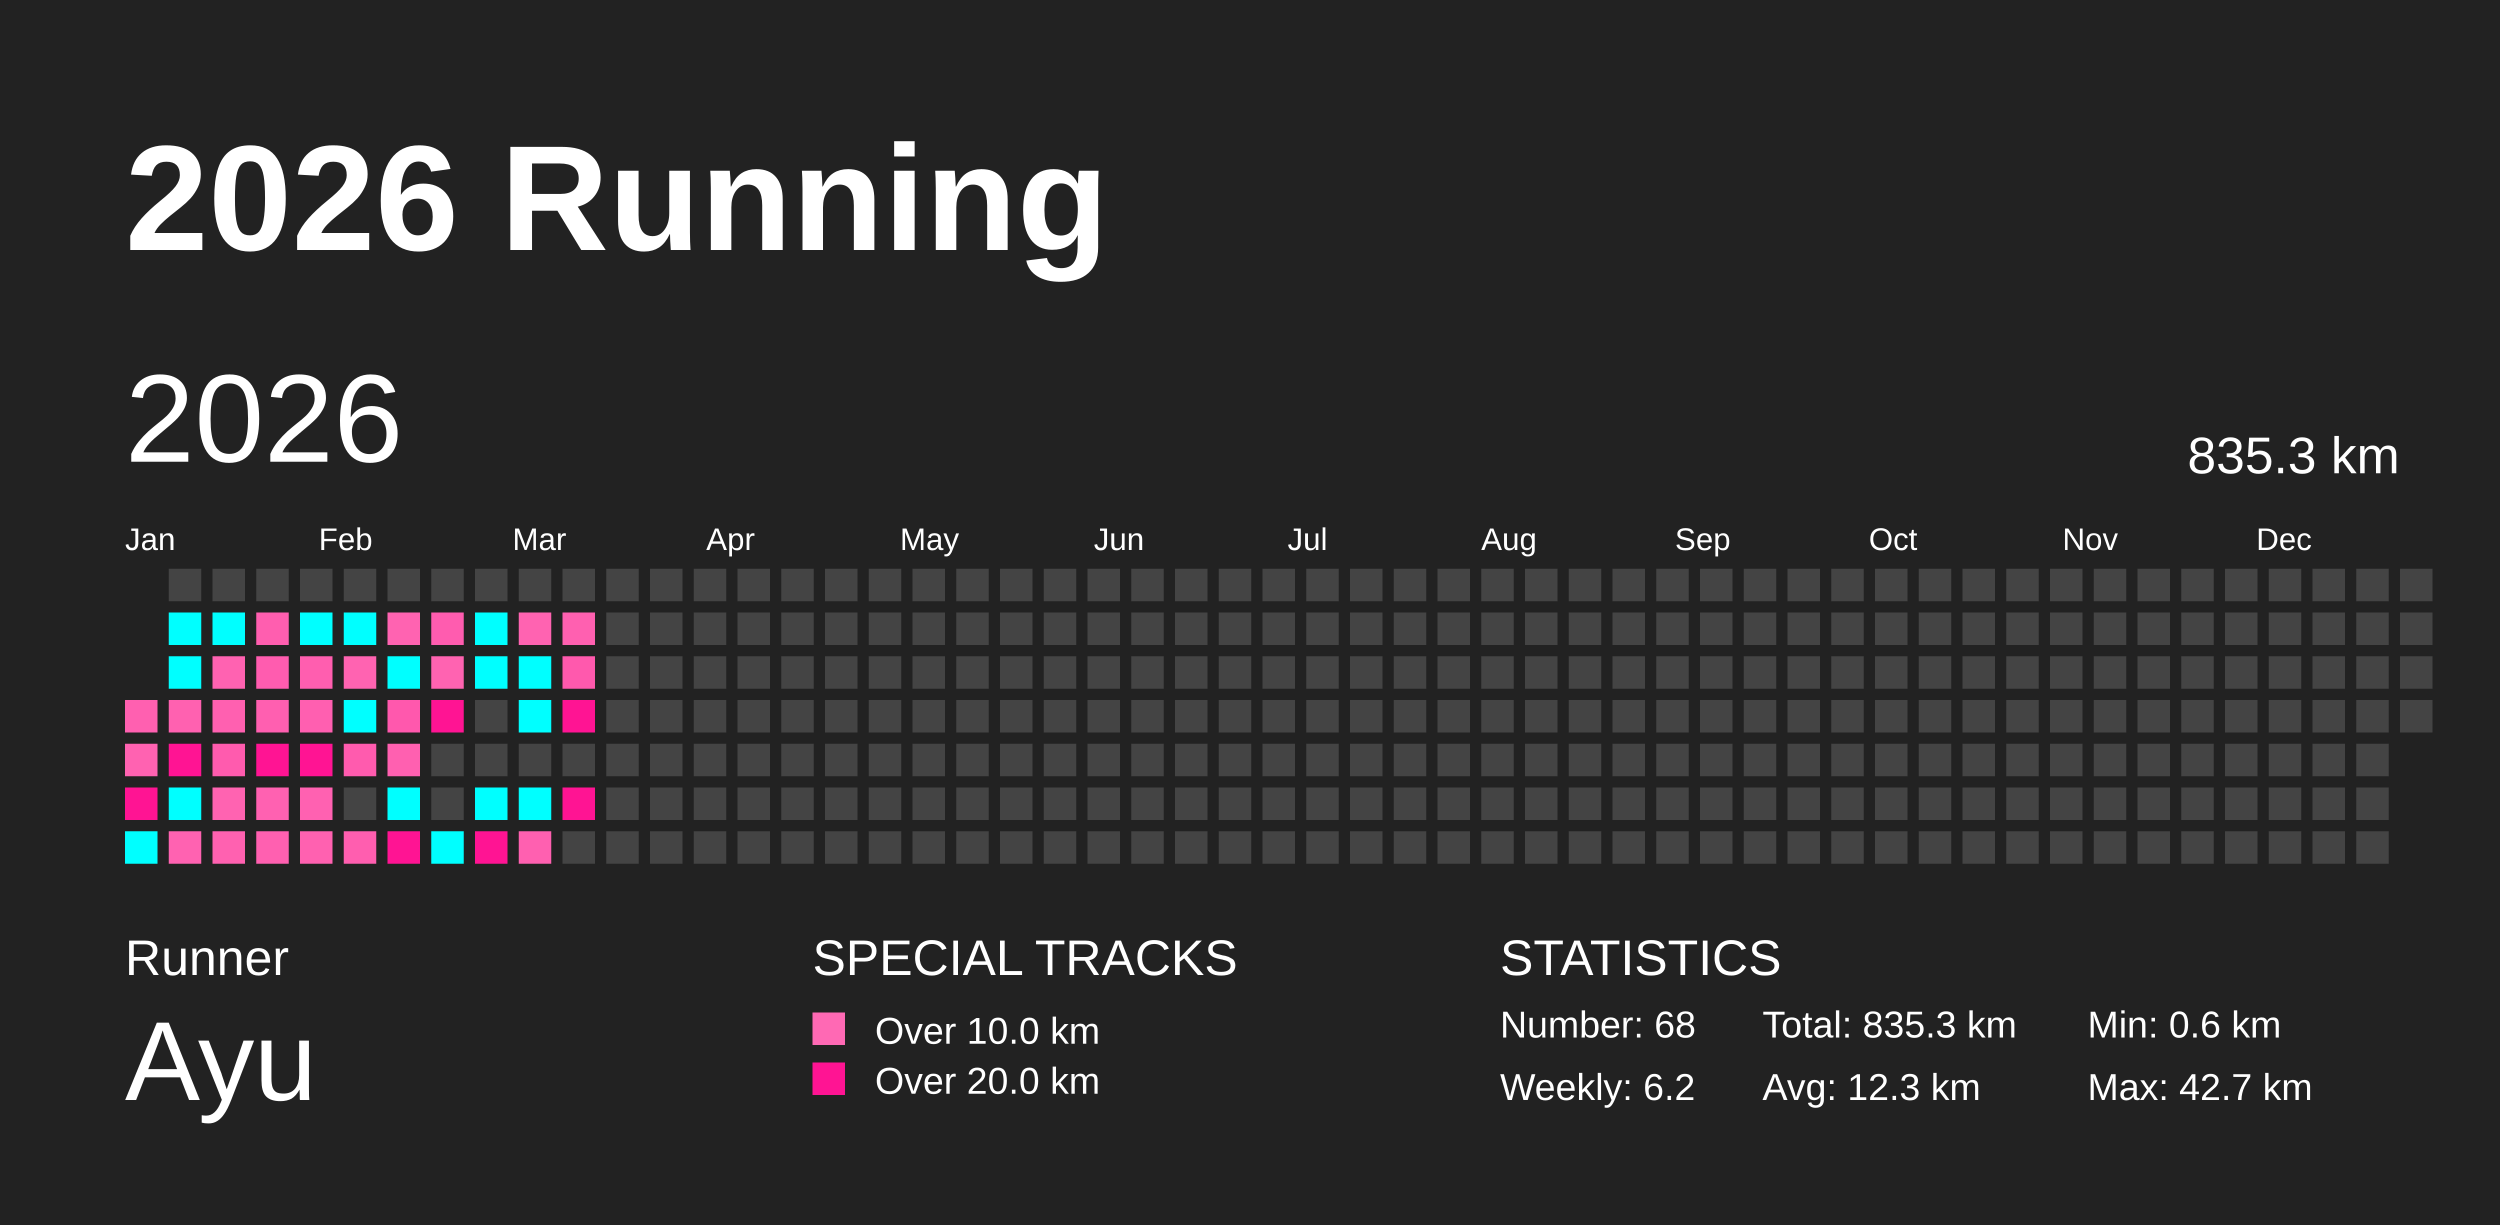
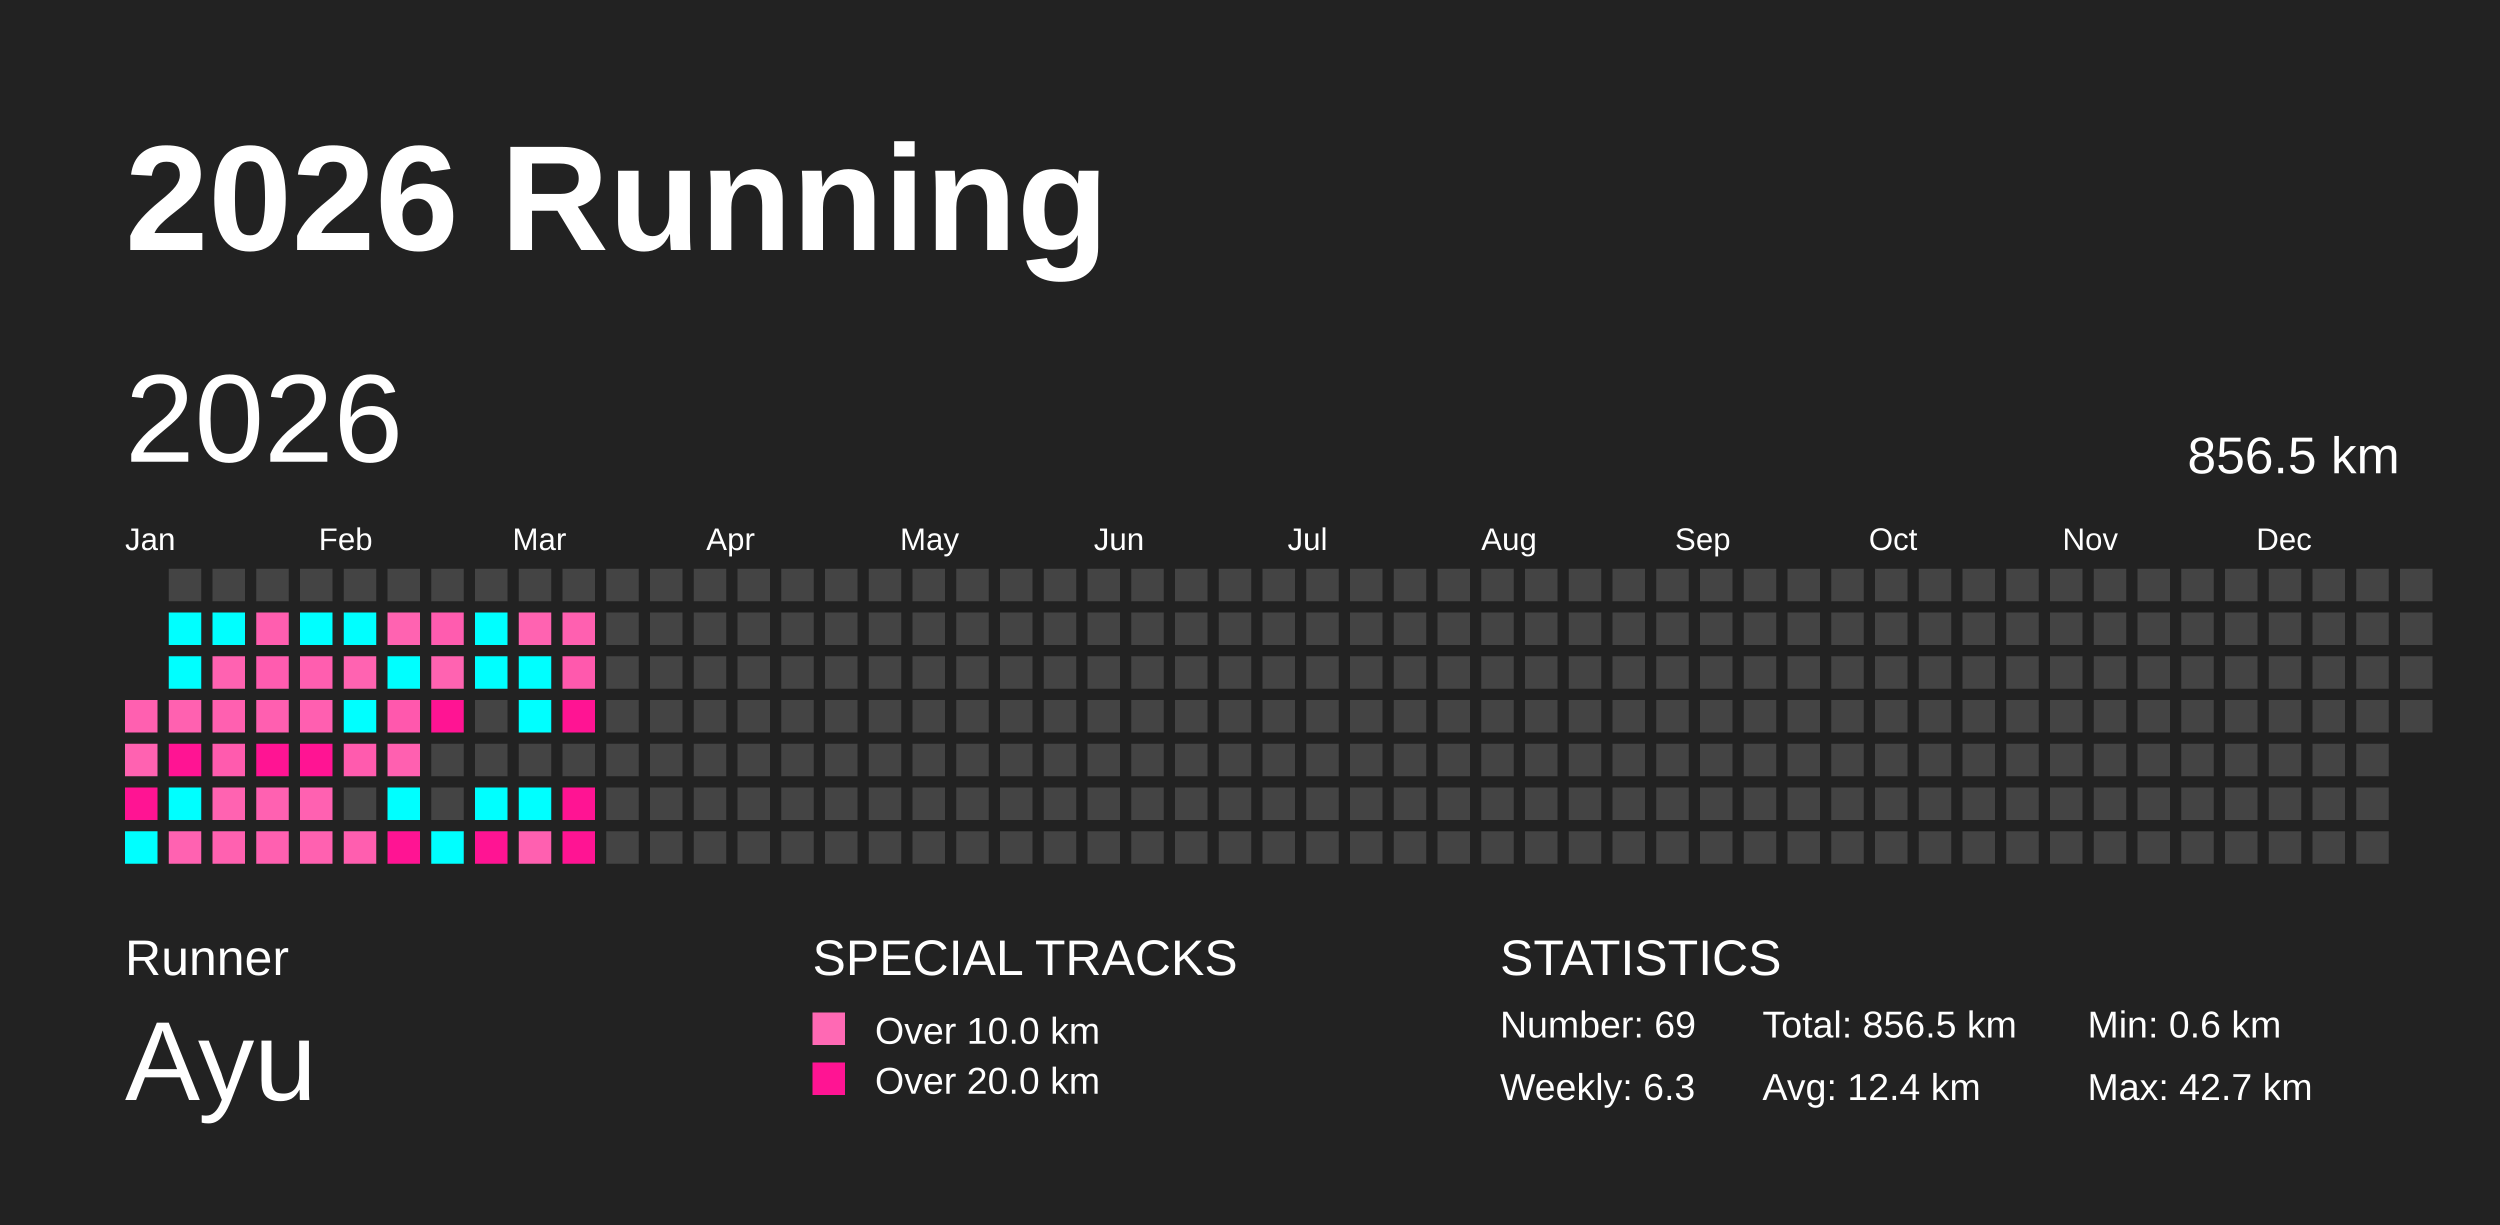
<svg xmlns="http://www.w3.org/2000/svg" baseProfile="full" height="98mm" version="1.1" viewBox="0,0,200,98" width="200mm">
  <defs />
  <rect fill="#222222" height="98" width="200" x="0" y="0" />
  <text fill="#FFFFFF" style="font-size:12px; font-family:Arial; font-weight:bold;" x="10" y="20">2026 Running</text>
  <text fill="#FFFFFF" style="font-size:4px; font-family:Arial" x="10" y="78">Runner</text>
  <text fill="#FFFFFF" style="font-size:9px; font-family:Arial" x="10" y="88">Ayu</text>
  <text fill="#FFFFFF" style="font-size:4px; font-family:Arial" x="65" y="78">SPECIAL TRACKS</text>
  <rect fill="#ff69b4" height="2.6" width="2.6" x="65" y="81" />
  <text fill="#FFFFFF" style="font-size:3px; font-family:Arial" x="70" y="83.5">Over 10.0 km</text>
  <rect fill="#ff1493" height="2.6" width="2.6" x="65" y="85" />
  <text fill="#FFFFFF" style="font-size:3px; font-family:Arial" x="70" y="87.5">Over 20.0 km</text>
  <text fill="#FFFFFF" style="font-size:4px; font-family:Arial" x="120" y="78">STATISTICS</text>
-   <text fill="#FFFFFF" style="font-size:3px; font-family:Arial" x="120" y="83">Number: 68</text>
-   <text fill="#FFFFFF" style="font-size:3px; font-family:Arial" x="120" y="88">Weekly: 6.2</text>
-   <text fill="#FFFFFF" style="font-size:3px; font-family:Arial" x="141" y="83">Total: 835.3 km</text>
-   <text fill="#FFFFFF" style="font-size:3px; font-family:Arial" x="141" y="88">Avg: 12.3 km</text>
+   <text fill="#FFFFFF" style="font-size:3px; font-family:Arial" x="120" y="83">Number: 69</text>
+   <text fill="#FFFFFF" style="font-size:3px; font-family:Arial" x="120" y="88">Weekly: 6.3</text>
+   <text fill="#FFFFFF" style="font-size:3px; font-family:Arial" x="141" y="83">Total: 856.5 km</text>
+   <text fill="#FFFFFF" style="font-size:3px; font-family:Arial" x="141" y="88">Avg: 12.4 km</text>
  <text fill="#FFFFFF" style="font-size:3px; font-family:Arial" x="167" y="83">Min: 0.6 km</text>
  <text fill="#FFFFFF" style="font-size:3px; font-family:Arial" x="167" y="88">Max: 42.7 km</text>
  <text dominant-baseline="hanging" fill="#FFFFFF" style="font-size:10.0px; font-family:Arial;" x="10" y="30">2026</text>
-   <text dominant-baseline="hanging" fill="#FFFFFF" style="font-size:4.125px; font-family:Arial;" x="175" y="35">835.3 km</text>
+   <text dominant-baseline="hanging" fill="#FFFFFF" style="font-size:4.125px; font-family:Arial;" x="175" y="35">856.5 km</text>
  <text fill="#FFFFFF" style="font-size:2.5px; font-family:Arial" x="10.0" y="44">Jan</text>
  <text fill="#FFFFFF" style="font-size:2.5px; font-family:Arial" x="25.5" y="44">Feb</text>
  <text fill="#FFFFFF" style="font-size:2.5px; font-family:Arial" x="41.0" y="44">Mar</text>
  <text fill="#FFFFFF" style="font-size:2.5px; font-family:Arial" x="56.5" y="44">Apr</text>
  <text fill="#FFFFFF" style="font-size:2.5px; font-family:Arial" x="72.0" y="44">May</text>
  <text fill="#FFFFFF" style="font-size:2.5px; font-family:Arial" x="87.5" y="44">Jun</text>
  <text fill="#FFFFFF" style="font-size:2.5px; font-family:Arial" x="103.0" y="44">Jul</text>
  <text fill="#FFFFFF" style="font-size:2.5px; font-family:Arial" x="118.5" y="44">Aug</text>
  <text fill="#FFFFFF" style="font-size:2.5px; font-family:Arial" x="134.0" y="44">Sep</text>
  <text fill="#FFFFFF" style="font-size:2.5px; font-family:Arial" x="149.5" y="44">Oct</text>
  <text fill="#FFFFFF" style="font-size:2.5px; font-family:Arial" x="165.0" y="44">Nov</text>
  <text fill="#FFFFFF" style="font-size:2.5px; font-family:Arial" x="180.5" y="44">Dec</text>
  <rect fill="#ff60b0" height="2.6" width="2.6" x="10.0" y="56.0" />
  <rect fill="#ff62b1" height="2.6" width="2.6" x="10.0" y="59.5" />
  <rect fill="#ff1493" height="2.6" width="2.6" x="10.0" y="63.0" />
  <rect fill="#00ffff" height="2.6" width="2.6" x="10.0" y="66.5" />
  <rect fill="#444444" height="2.6" width="2.6" x="13.5" y="45.5" />
  <rect fill="#00ffff" height="2.6" width="2.6" x="13.5" y="49.0" />
  <rect fill="#00ffff" height="2.6" width="2.6" x="13.5" y="52.5" />
  <rect fill="#ff61b0" height="2.6" width="2.6" x="13.5" y="56.0" />
  <rect fill="#ff1493" height="2.6" width="2.6" x="13.5" y="59.5" />
  <rect fill="#00ffff" height="2.6" width="2.6" x="13.5" y="63.0" />
  <rect fill="#ff62b1" height="2.6" width="2.6" x="13.5" y="66.5" />
  <rect fill="#444444" height="2.6" width="2.6" x="17.0" y="45.5" />
  <rect fill="#00ffff" height="2.6" width="2.6" x="17.0" y="49.0" />
  <rect fill="#ff62b1" height="2.6" width="2.6" x="17.0" y="52.5" />
  <rect fill="#ff60b0" height="2.6" width="2.6" x="17.0" y="56.0" />
  <rect fill="#ff5bae" height="2.6" width="2.6" x="17.0" y="59.5" />
  <rect fill="#ff63b1" height="2.6" width="2.6" x="17.0" y="63.0" />
  <rect fill="#ff61b0" height="2.6" width="2.6" x="17.0" y="66.5" />
  <rect fill="#444444" height="2.6" width="2.6" x="20.5" y="45.5" />
  <rect fill="#ff5eaf" height="2.6" width="2.6" x="20.5" y="49.0" />
  <rect fill="#ff5caf" height="2.6" width="2.6" x="20.5" y="52.5" />
  <rect fill="#ff5fb0" height="2.6" width="2.6" x="20.5" y="56.0" />
  <rect fill="#ff1493" height="2.6" width="2.6" x="20.5" y="59.5" />
  <rect fill="#ff61b1" height="2.6" width="2.6" x="20.5" y="63.0" />
  <rect fill="#ff60b0" height="2.6" width="2.6" x="20.5" y="66.5" />
  <rect fill="#444444" height="2.6" width="2.6" x="24.0" y="45.5" />
  <rect fill="#00ffff" height="2.6" width="2.6" x="24.0" y="49.0" />
  <rect fill="#ff5eaf" height="2.6" width="2.6" x="24.0" y="52.5" />
  <rect fill="#ff5fb0" height="2.6" width="2.6" x="24.0" y="56.0" />
  <rect fill="#ff1493" height="2.6" width="2.6" x="24.0" y="59.5" />
  <rect fill="#ff61b1" height="2.6" width="2.6" x="24.0" y="63.0" />
  <rect fill="#ff61b0" height="2.6" width="2.6" x="24.0" y="66.5" />
  <rect fill="#444444" height="2.6" width="2.6" x="27.5" y="45.5" />
  <rect fill="#00ffff" height="2.6" width="2.6" x="27.5" y="49.0" />
  <rect fill="#ff63b1" height="2.6" width="2.6" x="27.5" y="52.5" />
  <rect fill="#00ffff" height="2.6" width="2.6" x="27.5" y="56.0" />
  <rect fill="#ff5bae" height="2.6" width="2.6" x="27.5" y="59.5" />
  <rect fill="#444444" height="2.6" width="2.6" x="27.5" y="63.0" />
  <rect fill="#ff5eaf" height="2.6" width="2.6" x="27.5" y="66.5" />
  <rect fill="#444444" height="2.6" width="2.6" x="31.0" y="45.5" />
  <rect fill="#ff63b1" height="2.6" width="2.6" x="31.0" y="49.0" />
  <rect fill="#00ffff" height="2.6" width="2.6" x="31.0" y="52.5" />
  <rect fill="#ff58ad" height="2.6" width="2.6" x="31.0" y="56.0" />
  <rect fill="#ff60b0" height="2.6" width="2.6" x="31.0" y="59.5" />
  <rect fill="#00ffff" height="2.6" width="2.6" x="31.0" y="63.0" />
  <rect fill="#ff1493" height="2.6" width="2.6" x="31.0" y="66.5" />
  <rect fill="#444444" height="2.6" width="2.6" x="34.5" y="45.5" />
  <rect fill="#ff5caf" height="2.6" width="2.6" x="34.5" y="49.0" />
  <rect fill="#ff63b1" height="2.6" width="2.6" x="34.5" y="52.5" />
  <rect fill="#ff1493" height="2.6" width="2.6" x="34.5" y="56.0" />
  <rect fill="#444444" height="2.6" width="2.6" x="34.5" y="59.5" />
  <rect fill="#444444" height="2.6" width="2.6" x="34.5" y="63.0" />
  <rect fill="#00ffff" height="2.6" width="2.6" x="34.5" y="66.5" />
  <rect fill="#444444" height="2.6" width="2.6" x="38.0" y="45.5" />
  <rect fill="#00ffff" height="2.6" width="2.6" x="38.0" y="49.0" />
  <rect fill="#00ffff" height="2.6" width="2.6" x="38.0" y="52.5" />
  <rect fill="#444444" height="2.6" width="2.6" x="38.0" y="56.0" />
  <rect fill="#444444" height="2.6" width="2.6" x="38.0" y="59.5" />
  <rect fill="#00ffff" height="2.6" width="2.6" x="38.0" y="63.0" />
  <rect fill="#ff1493" height="2.6" width="2.6" x="38.0" y="66.5" />
  <rect fill="#444444" height="2.6" width="2.6" x="41.5" y="45.5" />
  <rect fill="#ff63b1" height="2.6" width="2.6" x="41.5" y="49.0" />
  <rect fill="#00ffff" height="2.6" width="2.6" x="41.5" y="52.5" />
  <rect fill="#00ffff" height="2.6" width="2.6" x="41.5" y="56.0" />
  <rect fill="#444444" height="2.6" width="2.6" x="41.5" y="59.5" />
  <rect fill="#00ffff" height="2.6" width="2.6" x="41.5" y="63.0" />
  <rect fill="#ff60b0" height="2.6" width="2.6" x="41.5" y="66.5" />
  <rect fill="#444444" height="2.6" width="2.6" x="45.0" y="45.5" />
  <rect fill="#ff60b0" height="2.6" width="2.6" x="45.0" y="49.0" />
  <rect fill="#ff59ad" height="2.6" width="2.6" x="45.0" y="52.5" />
  <rect fill="#ff1493" height="2.6" width="2.6" x="45.0" y="56.0" />
  <rect fill="#444444" height="2.6" width="2.6" x="45.0" y="59.5" />
  <rect fill="#ff1493" height="2.6" width="2.6" x="45.0" y="63.0" />
-   <rect fill="#444444" height="2.6" width="2.6" x="45.0" y="66.5" />
+   <rect fill="#ff1493" height="2.6" width="2.6" x="45.0" y="66.5" />
  <rect fill="#444444" height="2.6" width="2.6" x="48.5" y="45.5" />
  <rect fill="#444444" height="2.6" width="2.6" x="48.5" y="49.0" />
  <rect fill="#444444" height="2.6" width="2.6" x="48.5" y="52.5" />
  <rect fill="#444444" height="2.6" width="2.6" x="48.5" y="56.0" />
  <rect fill="#444444" height="2.6" width="2.6" x="48.5" y="59.5" />
  <rect fill="#444444" height="2.6" width="2.6" x="48.5" y="63.0" />
  <rect fill="#444444" height="2.6" width="2.6" x="48.5" y="66.5" />
  <rect fill="#444444" height="2.6" width="2.6" x="52.0" y="45.5" />
  <rect fill="#444444" height="2.6" width="2.6" x="52.0" y="49.0" />
  <rect fill="#444444" height="2.6" width="2.6" x="52.0" y="52.5" />
  <rect fill="#444444" height="2.6" width="2.6" x="52.0" y="56.0" />
  <rect fill="#444444" height="2.6" width="2.6" x="52.0" y="59.5" />
  <rect fill="#444444" height="2.6" width="2.6" x="52.0" y="63.0" />
  <rect fill="#444444" height="2.6" width="2.6" x="52.0" y="66.5" />
  <rect fill="#444444" height="2.6" width="2.6" x="55.5" y="45.5" />
  <rect fill="#444444" height="2.6" width="2.6" x="55.5" y="49.0" />
  <rect fill="#444444" height="2.6" width="2.6" x="55.5" y="52.5" />
  <rect fill="#444444" height="2.6" width="2.6" x="55.5" y="56.0" />
  <rect fill="#444444" height="2.6" width="2.6" x="55.5" y="59.5" />
  <rect fill="#444444" height="2.6" width="2.6" x="55.5" y="63.0" />
  <rect fill="#444444" height="2.6" width="2.6" x="55.5" y="66.5" />
  <rect fill="#444444" height="2.6" width="2.6" x="59.0" y="45.5" />
  <rect fill="#444444" height="2.6" width="2.6" x="59.0" y="49.0" />
  <rect fill="#444444" height="2.6" width="2.6" x="59.0" y="52.5" />
  <rect fill="#444444" height="2.6" width="2.6" x="59.0" y="56.0" />
  <rect fill="#444444" height="2.6" width="2.6" x="59.0" y="59.5" />
  <rect fill="#444444" height="2.6" width="2.6" x="59.0" y="63.0" />
  <rect fill="#444444" height="2.6" width="2.6" x="59.0" y="66.5" />
  <rect fill="#444444" height="2.6" width="2.6" x="62.5" y="45.5" />
  <rect fill="#444444" height="2.6" width="2.6" x="62.5" y="49.0" />
  <rect fill="#444444" height="2.6" width="2.6" x="62.5" y="52.5" />
  <rect fill="#444444" height="2.6" width="2.6" x="62.5" y="56.0" />
  <rect fill="#444444" height="2.6" width="2.6" x="62.5" y="59.5" />
  <rect fill="#444444" height="2.6" width="2.6" x="62.5" y="63.0" />
  <rect fill="#444444" height="2.6" width="2.6" x="62.5" y="66.5" />
  <rect fill="#444444" height="2.6" width="2.6" x="66.0" y="45.5" />
  <rect fill="#444444" height="2.6" width="2.6" x="66.0" y="49.0" />
  <rect fill="#444444" height="2.6" width="2.6" x="66.0" y="52.5" />
  <rect fill="#444444" height="2.6" width="2.6" x="66.0" y="56.0" />
  <rect fill="#444444" height="2.6" width="2.6" x="66.0" y="59.5" />
  <rect fill="#444444" height="2.6" width="2.6" x="66.0" y="63.0" />
  <rect fill="#444444" height="2.6" width="2.6" x="66.0" y="66.5" />
  <rect fill="#444444" height="2.6" width="2.6" x="69.5" y="45.5" />
  <rect fill="#444444" height="2.6" width="2.6" x="69.5" y="49.0" />
  <rect fill="#444444" height="2.6" width="2.6" x="69.5" y="52.5" />
  <rect fill="#444444" height="2.6" width="2.6" x="69.5" y="56.0" />
  <rect fill="#444444" height="2.6" width="2.6" x="69.5" y="59.5" />
  <rect fill="#444444" height="2.6" width="2.6" x="69.5" y="63.0" />
  <rect fill="#444444" height="2.6" width="2.6" x="69.5" y="66.5" />
  <rect fill="#444444" height="2.6" width="2.6" x="73.0" y="45.5" />
  <rect fill="#444444" height="2.6" width="2.6" x="73.0" y="49.0" />
  <rect fill="#444444" height="2.6" width="2.6" x="73.0" y="52.5" />
  <rect fill="#444444" height="2.6" width="2.6" x="73.0" y="56.0" />
  <rect fill="#444444" height="2.6" width="2.6" x="73.0" y="59.5" />
  <rect fill="#444444" height="2.6" width="2.6" x="73.0" y="63.0" />
  <rect fill="#444444" height="2.6" width="2.6" x="73.0" y="66.5" />
  <rect fill="#444444" height="2.6" width="2.6" x="76.5" y="45.5" />
  <rect fill="#444444" height="2.6" width="2.6" x="76.5" y="49.0" />
  <rect fill="#444444" height="2.6" width="2.6" x="76.5" y="52.5" />
  <rect fill="#444444" height="2.6" width="2.6" x="76.5" y="56.0" />
  <rect fill="#444444" height="2.6" width="2.6" x="76.5" y="59.5" />
  <rect fill="#444444" height="2.6" width="2.6" x="76.5" y="63.0" />
  <rect fill="#444444" height="2.6" width="2.6" x="76.5" y="66.5" />
  <rect fill="#444444" height="2.6" width="2.6" x="80.0" y="45.5" />
  <rect fill="#444444" height="2.6" width="2.6" x="80.0" y="49.0" />
  <rect fill="#444444" height="2.6" width="2.6" x="80.0" y="52.5" />
  <rect fill="#444444" height="2.6" width="2.6" x="80.0" y="56.0" />
  <rect fill="#444444" height="2.6" width="2.6" x="80.0" y="59.5" />
  <rect fill="#444444" height="2.6" width="2.6" x="80.0" y="63.0" />
  <rect fill="#444444" height="2.6" width="2.6" x="80.0" y="66.5" />
  <rect fill="#444444" height="2.6" width="2.6" x="83.5" y="45.5" />
  <rect fill="#444444" height="2.6" width="2.6" x="83.5" y="49.0" />
  <rect fill="#444444" height="2.6" width="2.6" x="83.5" y="52.5" />
  <rect fill="#444444" height="2.6" width="2.6" x="83.5" y="56.0" />
  <rect fill="#444444" height="2.6" width="2.6" x="83.5" y="59.5" />
  <rect fill="#444444" height="2.6" width="2.6" x="83.5" y="63.0" />
  <rect fill="#444444" height="2.6" width="2.6" x="83.5" y="66.5" />
  <rect fill="#444444" height="2.6" width="2.6" x="87.0" y="45.5" />
  <rect fill="#444444" height="2.6" width="2.6" x="87.0" y="49.0" />
  <rect fill="#444444" height="2.6" width="2.6" x="87.0" y="52.5" />
  <rect fill="#444444" height="2.6" width="2.6" x="87.0" y="56.0" />
  <rect fill="#444444" height="2.6" width="2.6" x="87.0" y="59.5" />
  <rect fill="#444444" height="2.6" width="2.6" x="87.0" y="63.0" />
  <rect fill="#444444" height="2.6" width="2.6" x="87.0" y="66.5" />
  <rect fill="#444444" height="2.6" width="2.6" x="90.5" y="45.5" />
  <rect fill="#444444" height="2.6" width="2.6" x="90.5" y="49.0" />
  <rect fill="#444444" height="2.6" width="2.6" x="90.5" y="52.5" />
  <rect fill="#444444" height="2.6" width="2.6" x="90.5" y="56.0" />
  <rect fill="#444444" height="2.6" width="2.6" x="90.5" y="59.5" />
  <rect fill="#444444" height="2.6" width="2.6" x="90.5" y="63.0" />
  <rect fill="#444444" height="2.6" width="2.6" x="90.5" y="66.5" />
  <rect fill="#444444" height="2.6" width="2.6" x="94.0" y="45.5" />
  <rect fill="#444444" height="2.6" width="2.6" x="94.0" y="49.0" />
  <rect fill="#444444" height="2.6" width="2.6" x="94.0" y="52.5" />
  <rect fill="#444444" height="2.6" width="2.6" x="94.0" y="56.0" />
  <rect fill="#444444" height="2.6" width="2.6" x="94.0" y="59.5" />
  <rect fill="#444444" height="2.6" width="2.6" x="94.0" y="63.0" />
  <rect fill="#444444" height="2.6" width="2.6" x="94.0" y="66.5" />
  <rect fill="#444444" height="2.6" width="2.6" x="97.5" y="45.5" />
  <rect fill="#444444" height="2.6" width="2.6" x="97.5" y="49.0" />
  <rect fill="#444444" height="2.6" width="2.6" x="97.5" y="52.5" />
  <rect fill="#444444" height="2.6" width="2.6" x="97.5" y="56.0" />
  <rect fill="#444444" height="2.6" width="2.6" x="97.5" y="59.5" />
  <rect fill="#444444" height="2.6" width="2.6" x="97.5" y="63.0" />
  <rect fill="#444444" height="2.6" width="2.6" x="97.5" y="66.5" />
  <rect fill="#444444" height="2.6" width="2.6" x="101.0" y="45.5" />
  <rect fill="#444444" height="2.6" width="2.6" x="101.0" y="49.0" />
  <rect fill="#444444" height="2.6" width="2.6" x="101.0" y="52.5" />
  <rect fill="#444444" height="2.6" width="2.6" x="101.0" y="56.0" />
  <rect fill="#444444" height="2.6" width="2.6" x="101.0" y="59.5" />
  <rect fill="#444444" height="2.6" width="2.6" x="101.0" y="63.0" />
  <rect fill="#444444" height="2.6" width="2.6" x="101.0" y="66.5" />
  <rect fill="#444444" height="2.6" width="2.6" x="104.5" y="45.5" />
  <rect fill="#444444" height="2.6" width="2.6" x="104.5" y="49.0" />
  <rect fill="#444444" height="2.6" width="2.6" x="104.5" y="52.5" />
  <rect fill="#444444" height="2.6" width="2.6" x="104.5" y="56.0" />
  <rect fill="#444444" height="2.6" width="2.6" x="104.5" y="59.5" />
  <rect fill="#444444" height="2.6" width="2.6" x="104.5" y="63.0" />
  <rect fill="#444444" height="2.6" width="2.6" x="104.5" y="66.5" />
  <rect fill="#444444" height="2.6" width="2.6" x="108.0" y="45.5" />
  <rect fill="#444444" height="2.6" width="2.6" x="108.0" y="49.0" />
  <rect fill="#444444" height="2.6" width="2.6" x="108.0" y="52.5" />
  <rect fill="#444444" height="2.6" width="2.6" x="108.0" y="56.0" />
  <rect fill="#444444" height="2.6" width="2.6" x="108.0" y="59.5" />
  <rect fill="#444444" height="2.6" width="2.6" x="108.0" y="63.0" />
  <rect fill="#444444" height="2.6" width="2.6" x="108.0" y="66.5" />
  <rect fill="#444444" height="2.6" width="2.6" x="111.5" y="45.5" />
  <rect fill="#444444" height="2.6" width="2.6" x="111.5" y="49.0" />
  <rect fill="#444444" height="2.6" width="2.6" x="111.5" y="52.5" />
  <rect fill="#444444" height="2.6" width="2.6" x="111.5" y="56.0" />
  <rect fill="#444444" height="2.6" width="2.6" x="111.5" y="59.5" />
  <rect fill="#444444" height="2.6" width="2.6" x="111.5" y="63.0" />
  <rect fill="#444444" height="2.6" width="2.6" x="111.5" y="66.5" />
  <rect fill="#444444" height="2.6" width="2.6" x="115.0" y="45.5" />
  <rect fill="#444444" height="2.6" width="2.6" x="115.0" y="49.0" />
  <rect fill="#444444" height="2.6" width="2.6" x="115.0" y="52.5" />
  <rect fill="#444444" height="2.6" width="2.6" x="115.0" y="56.0" />
  <rect fill="#444444" height="2.6" width="2.6" x="115.0" y="59.5" />
  <rect fill="#444444" height="2.6" width="2.6" x="115.0" y="63.0" />
  <rect fill="#444444" height="2.6" width="2.6" x="115.0" y="66.5" />
  <rect fill="#444444" height="2.6" width="2.6" x="118.5" y="45.5" />
  <rect fill="#444444" height="2.6" width="2.6" x="118.5" y="49.0" />
  <rect fill="#444444" height="2.6" width="2.6" x="118.5" y="52.5" />
  <rect fill="#444444" height="2.6" width="2.6" x="118.5" y="56.0" />
  <rect fill="#444444" height="2.6" width="2.6" x="118.5" y="59.5" />
  <rect fill="#444444" height="2.6" width="2.6" x="118.5" y="63.0" />
  <rect fill="#444444" height="2.6" width="2.6" x="118.5" y="66.5" />
  <rect fill="#444444" height="2.6" width="2.6" x="122.0" y="45.5" />
  <rect fill="#444444" height="2.6" width="2.6" x="122.0" y="49.0" />
  <rect fill="#444444" height="2.6" width="2.6" x="122.0" y="52.5" />
  <rect fill="#444444" height="2.6" width="2.6" x="122.0" y="56.0" />
  <rect fill="#444444" height="2.6" width="2.6" x="122.0" y="59.5" />
  <rect fill="#444444" height="2.6" width="2.6" x="122.0" y="63.0" />
  <rect fill="#444444" height="2.6" width="2.6" x="122.0" y="66.5" />
  <rect fill="#444444" height="2.6" width="2.6" x="125.5" y="45.5" />
  <rect fill="#444444" height="2.6" width="2.6" x="125.5" y="49.0" />
  <rect fill="#444444" height="2.6" width="2.6" x="125.5" y="52.5" />
  <rect fill="#444444" height="2.6" width="2.6" x="125.5" y="56.0" />
  <rect fill="#444444" height="2.6" width="2.6" x="125.5" y="59.5" />
  <rect fill="#444444" height="2.6" width="2.6" x="125.5" y="63.0" />
  <rect fill="#444444" height="2.6" width="2.6" x="125.5" y="66.5" />
  <rect fill="#444444" height="2.6" width="2.6" x="129.0" y="45.5" />
  <rect fill="#444444" height="2.6" width="2.6" x="129.0" y="49.0" />
  <rect fill="#444444" height="2.6" width="2.6" x="129.0" y="52.5" />
  <rect fill="#444444" height="2.6" width="2.6" x="129.0" y="56.0" />
  <rect fill="#444444" height="2.6" width="2.6" x="129.0" y="59.5" />
  <rect fill="#444444" height="2.6" width="2.6" x="129.0" y="63.0" />
  <rect fill="#444444" height="2.6" width="2.6" x="129.0" y="66.5" />
  <rect fill="#444444" height="2.6" width="2.6" x="132.5" y="45.5" />
  <rect fill="#444444" height="2.6" width="2.6" x="132.5" y="49.0" />
  <rect fill="#444444" height="2.6" width="2.6" x="132.5" y="52.5" />
  <rect fill="#444444" height="2.6" width="2.6" x="132.5" y="56.0" />
  <rect fill="#444444" height="2.6" width="2.6" x="132.5" y="59.5" />
  <rect fill="#444444" height="2.6" width="2.6" x="132.5" y="63.0" />
  <rect fill="#444444" height="2.6" width="2.6" x="132.5" y="66.5" />
  <rect fill="#444444" height="2.6" width="2.6" x="136.0" y="45.5" />
  <rect fill="#444444" height="2.6" width="2.6" x="136.0" y="49.0" />
  <rect fill="#444444" height="2.6" width="2.6" x="136.0" y="52.5" />
  <rect fill="#444444" height="2.6" width="2.6" x="136.0" y="56.0" />
  <rect fill="#444444" height="2.6" width="2.6" x="136.0" y="59.5" />
  <rect fill="#444444" height="2.6" width="2.6" x="136.0" y="63.0" />
  <rect fill="#444444" height="2.6" width="2.6" x="136.0" y="66.5" />
  <rect fill="#444444" height="2.6" width="2.6" x="139.5" y="45.5" />
  <rect fill="#444444" height="2.6" width="2.6" x="139.5" y="49.0" />
  <rect fill="#444444" height="2.6" width="2.6" x="139.5" y="52.5" />
  <rect fill="#444444" height="2.6" width="2.6" x="139.5" y="56.0" />
  <rect fill="#444444" height="2.6" width="2.6" x="139.5" y="59.5" />
  <rect fill="#444444" height="2.6" width="2.6" x="139.5" y="63.0" />
  <rect fill="#444444" height="2.6" width="2.6" x="139.5" y="66.5" />
  <rect fill="#444444" height="2.6" width="2.6" x="143.0" y="45.5" />
  <rect fill="#444444" height="2.6" width="2.6" x="143.0" y="49.0" />
  <rect fill="#444444" height="2.6" width="2.6" x="143.0" y="52.5" />
  <rect fill="#444444" height="2.6" width="2.6" x="143.0" y="56.0" />
  <rect fill="#444444" height="2.6" width="2.6" x="143.0" y="59.5" />
  <rect fill="#444444" height="2.6" width="2.6" x="143.0" y="63.0" />
  <rect fill="#444444" height="2.6" width="2.6" x="143.0" y="66.5" />
  <rect fill="#444444" height="2.6" width="2.6" x="146.5" y="45.5" />
  <rect fill="#444444" height="2.6" width="2.6" x="146.5" y="49.0" />
  <rect fill="#444444" height="2.6" width="2.6" x="146.5" y="52.5" />
  <rect fill="#444444" height="2.6" width="2.6" x="146.5" y="56.0" />
  <rect fill="#444444" height="2.6" width="2.6" x="146.5" y="59.5" />
  <rect fill="#444444" height="2.6" width="2.6" x="146.5" y="63.0" />
  <rect fill="#444444" height="2.6" width="2.6" x="146.5" y="66.5" />
  <rect fill="#444444" height="2.6" width="2.6" x="150.0" y="45.5" />
  <rect fill="#444444" height="2.6" width="2.6" x="150.0" y="49.0" />
  <rect fill="#444444" height="2.6" width="2.6" x="150.0" y="52.5" />
  <rect fill="#444444" height="2.6" width="2.6" x="150.0" y="56.0" />
  <rect fill="#444444" height="2.6" width="2.6" x="150.0" y="59.5" />
  <rect fill="#444444" height="2.6" width="2.6" x="150.0" y="63.0" />
  <rect fill="#444444" height="2.6" width="2.6" x="150.0" y="66.5" />
  <rect fill="#444444" height="2.6" width="2.6" x="153.5" y="45.5" />
  <rect fill="#444444" height="2.6" width="2.6" x="153.5" y="49.0" />
  <rect fill="#444444" height="2.6" width="2.6" x="153.5" y="52.5" />
  <rect fill="#444444" height="2.6" width="2.6" x="153.5" y="56.0" />
  <rect fill="#444444" height="2.6" width="2.6" x="153.5" y="59.5" />
  <rect fill="#444444" height="2.6" width="2.6" x="153.5" y="63.0" />
  <rect fill="#444444" height="2.6" width="2.6" x="153.5" y="66.5" />
  <rect fill="#444444" height="2.6" width="2.6" x="157.0" y="45.5" />
  <rect fill="#444444" height="2.6" width="2.6" x="157.0" y="49.0" />
  <rect fill="#444444" height="2.6" width="2.6" x="157.0" y="52.5" />
  <rect fill="#444444" height="2.6" width="2.6" x="157.0" y="56.0" />
  <rect fill="#444444" height="2.6" width="2.6" x="157.0" y="59.5" />
  <rect fill="#444444" height="2.6" width="2.6" x="157.0" y="63.0" />
  <rect fill="#444444" height="2.6" width="2.6" x="157.0" y="66.5" />
  <rect fill="#444444" height="2.6" width="2.6" x="160.5" y="45.5" />
  <rect fill="#444444" height="2.6" width="2.6" x="160.5" y="49.0" />
  <rect fill="#444444" height="2.6" width="2.6" x="160.5" y="52.5" />
  <rect fill="#444444" height="2.6" width="2.6" x="160.5" y="56.0" />
  <rect fill="#444444" height="2.6" width="2.6" x="160.5" y="59.5" />
  <rect fill="#444444" height="2.6" width="2.6" x="160.5" y="63.0" />
  <rect fill="#444444" height="2.6" width="2.6" x="160.5" y="66.5" />
  <rect fill="#444444" height="2.6" width="2.6" x="164.0" y="45.5" />
  <rect fill="#444444" height="2.6" width="2.6" x="164.0" y="49.0" />
  <rect fill="#444444" height="2.6" width="2.6" x="164.0" y="52.5" />
  <rect fill="#444444" height="2.6" width="2.6" x="164.0" y="56.0" />
  <rect fill="#444444" height="2.6" width="2.6" x="164.0" y="59.5" />
  <rect fill="#444444" height="2.6" width="2.6" x="164.0" y="63.0" />
  <rect fill="#444444" height="2.6" width="2.6" x="164.0" y="66.5" />
  <rect fill="#444444" height="2.6" width="2.6" x="167.5" y="45.5" />
  <rect fill="#444444" height="2.6" width="2.6" x="167.5" y="49.0" />
  <rect fill="#444444" height="2.6" width="2.6" x="167.5" y="52.5" />
  <rect fill="#444444" height="2.6" width="2.6" x="167.5" y="56.0" />
  <rect fill="#444444" height="2.6" width="2.6" x="167.5" y="59.5" />
  <rect fill="#444444" height="2.6" width="2.6" x="167.5" y="63.0" />
  <rect fill="#444444" height="2.6" width="2.6" x="167.5" y="66.5" />
  <rect fill="#444444" height="2.6" width="2.6" x="171.0" y="45.5" />
  <rect fill="#444444" height="2.6" width="2.6" x="171.0" y="49.0" />
  <rect fill="#444444" height="2.6" width="2.6" x="171.0" y="52.5" />
  <rect fill="#444444" height="2.6" width="2.6" x="171.0" y="56.0" />
  <rect fill="#444444" height="2.6" width="2.6" x="171.0" y="59.5" />
  <rect fill="#444444" height="2.6" width="2.6" x="171.0" y="63.0" />
  <rect fill="#444444" height="2.6" width="2.6" x="171.0" y="66.5" />
  <rect fill="#444444" height="2.6" width="2.6" x="174.5" y="45.5" />
  <rect fill="#444444" height="2.6" width="2.6" x="174.5" y="49.0" />
  <rect fill="#444444" height="2.6" width="2.6" x="174.5" y="52.5" />
  <rect fill="#444444" height="2.6" width="2.6" x="174.5" y="56.0" />
  <rect fill="#444444" height="2.6" width="2.6" x="174.5" y="59.5" />
  <rect fill="#444444" height="2.6" width="2.6" x="174.5" y="63.0" />
  <rect fill="#444444" height="2.6" width="2.6" x="174.5" y="66.5" />
  <rect fill="#444444" height="2.6" width="2.6" x="178.0" y="45.5" />
  <rect fill="#444444" height="2.6" width="2.6" x="178.0" y="49.0" />
  <rect fill="#444444" height="2.6" width="2.6" x="178.0" y="52.5" />
  <rect fill="#444444" height="2.6" width="2.6" x="178.0" y="56.0" />
  <rect fill="#444444" height="2.6" width="2.6" x="178.0" y="59.5" />
  <rect fill="#444444" height="2.6" width="2.6" x="178.0" y="63.0" />
  <rect fill="#444444" height="2.6" width="2.6" x="178.0" y="66.5" />
  <rect fill="#444444" height="2.6" width="2.6" x="181.5" y="45.5" />
  <rect fill="#444444" height="2.6" width="2.6" x="181.5" y="49.0" />
  <rect fill="#444444" height="2.6" width="2.6" x="181.5" y="52.5" />
  <rect fill="#444444" height="2.6" width="2.6" x="181.5" y="56.0" />
  <rect fill="#444444" height="2.6" width="2.6" x="181.5" y="59.5" />
  <rect fill="#444444" height="2.6" width="2.6" x="181.5" y="63.0" />
  <rect fill="#444444" height="2.6" width="2.6" x="181.5" y="66.5" />
  <rect fill="#444444" height="2.6" width="2.6" x="185.0" y="45.5" />
  <rect fill="#444444" height="2.6" width="2.6" x="185.0" y="49.0" />
  <rect fill="#444444" height="2.6" width="2.6" x="185.0" y="52.5" />
  <rect fill="#444444" height="2.6" width="2.6" x="185.0" y="56.0" />
  <rect fill="#444444" height="2.6" width="2.6" x="185.0" y="59.5" />
  <rect fill="#444444" height="2.6" width="2.6" x="185.0" y="63.0" />
  <rect fill="#444444" height="2.6" width="2.6" x="185.0" y="66.5" />
  <rect fill="#444444" height="2.6" width="2.6" x="188.5" y="45.5" />
  <rect fill="#444444" height="2.6" width="2.6" x="188.5" y="49.0" />
  <rect fill="#444444" height="2.6" width="2.6" x="188.5" y="52.5" />
  <rect fill="#444444" height="2.6" width="2.6" x="188.5" y="56.0" />
  <rect fill="#444444" height="2.6" width="2.6" x="188.5" y="59.5" />
  <rect fill="#444444" height="2.6" width="2.6" x="188.5" y="63.0" />
  <rect fill="#444444" height="2.6" width="2.6" x="188.5" y="66.5" />
  <rect fill="#444444" height="2.6" width="2.6" x="192.0" y="45.5" />
  <rect fill="#444444" height="2.6" width="2.6" x="192.0" y="49.0" />
  <rect fill="#444444" height="2.6" width="2.6" x="192.0" y="52.5" />
  <rect fill="#444444" height="2.6" width="2.6" x="192.0" y="56.0" />
</svg>
